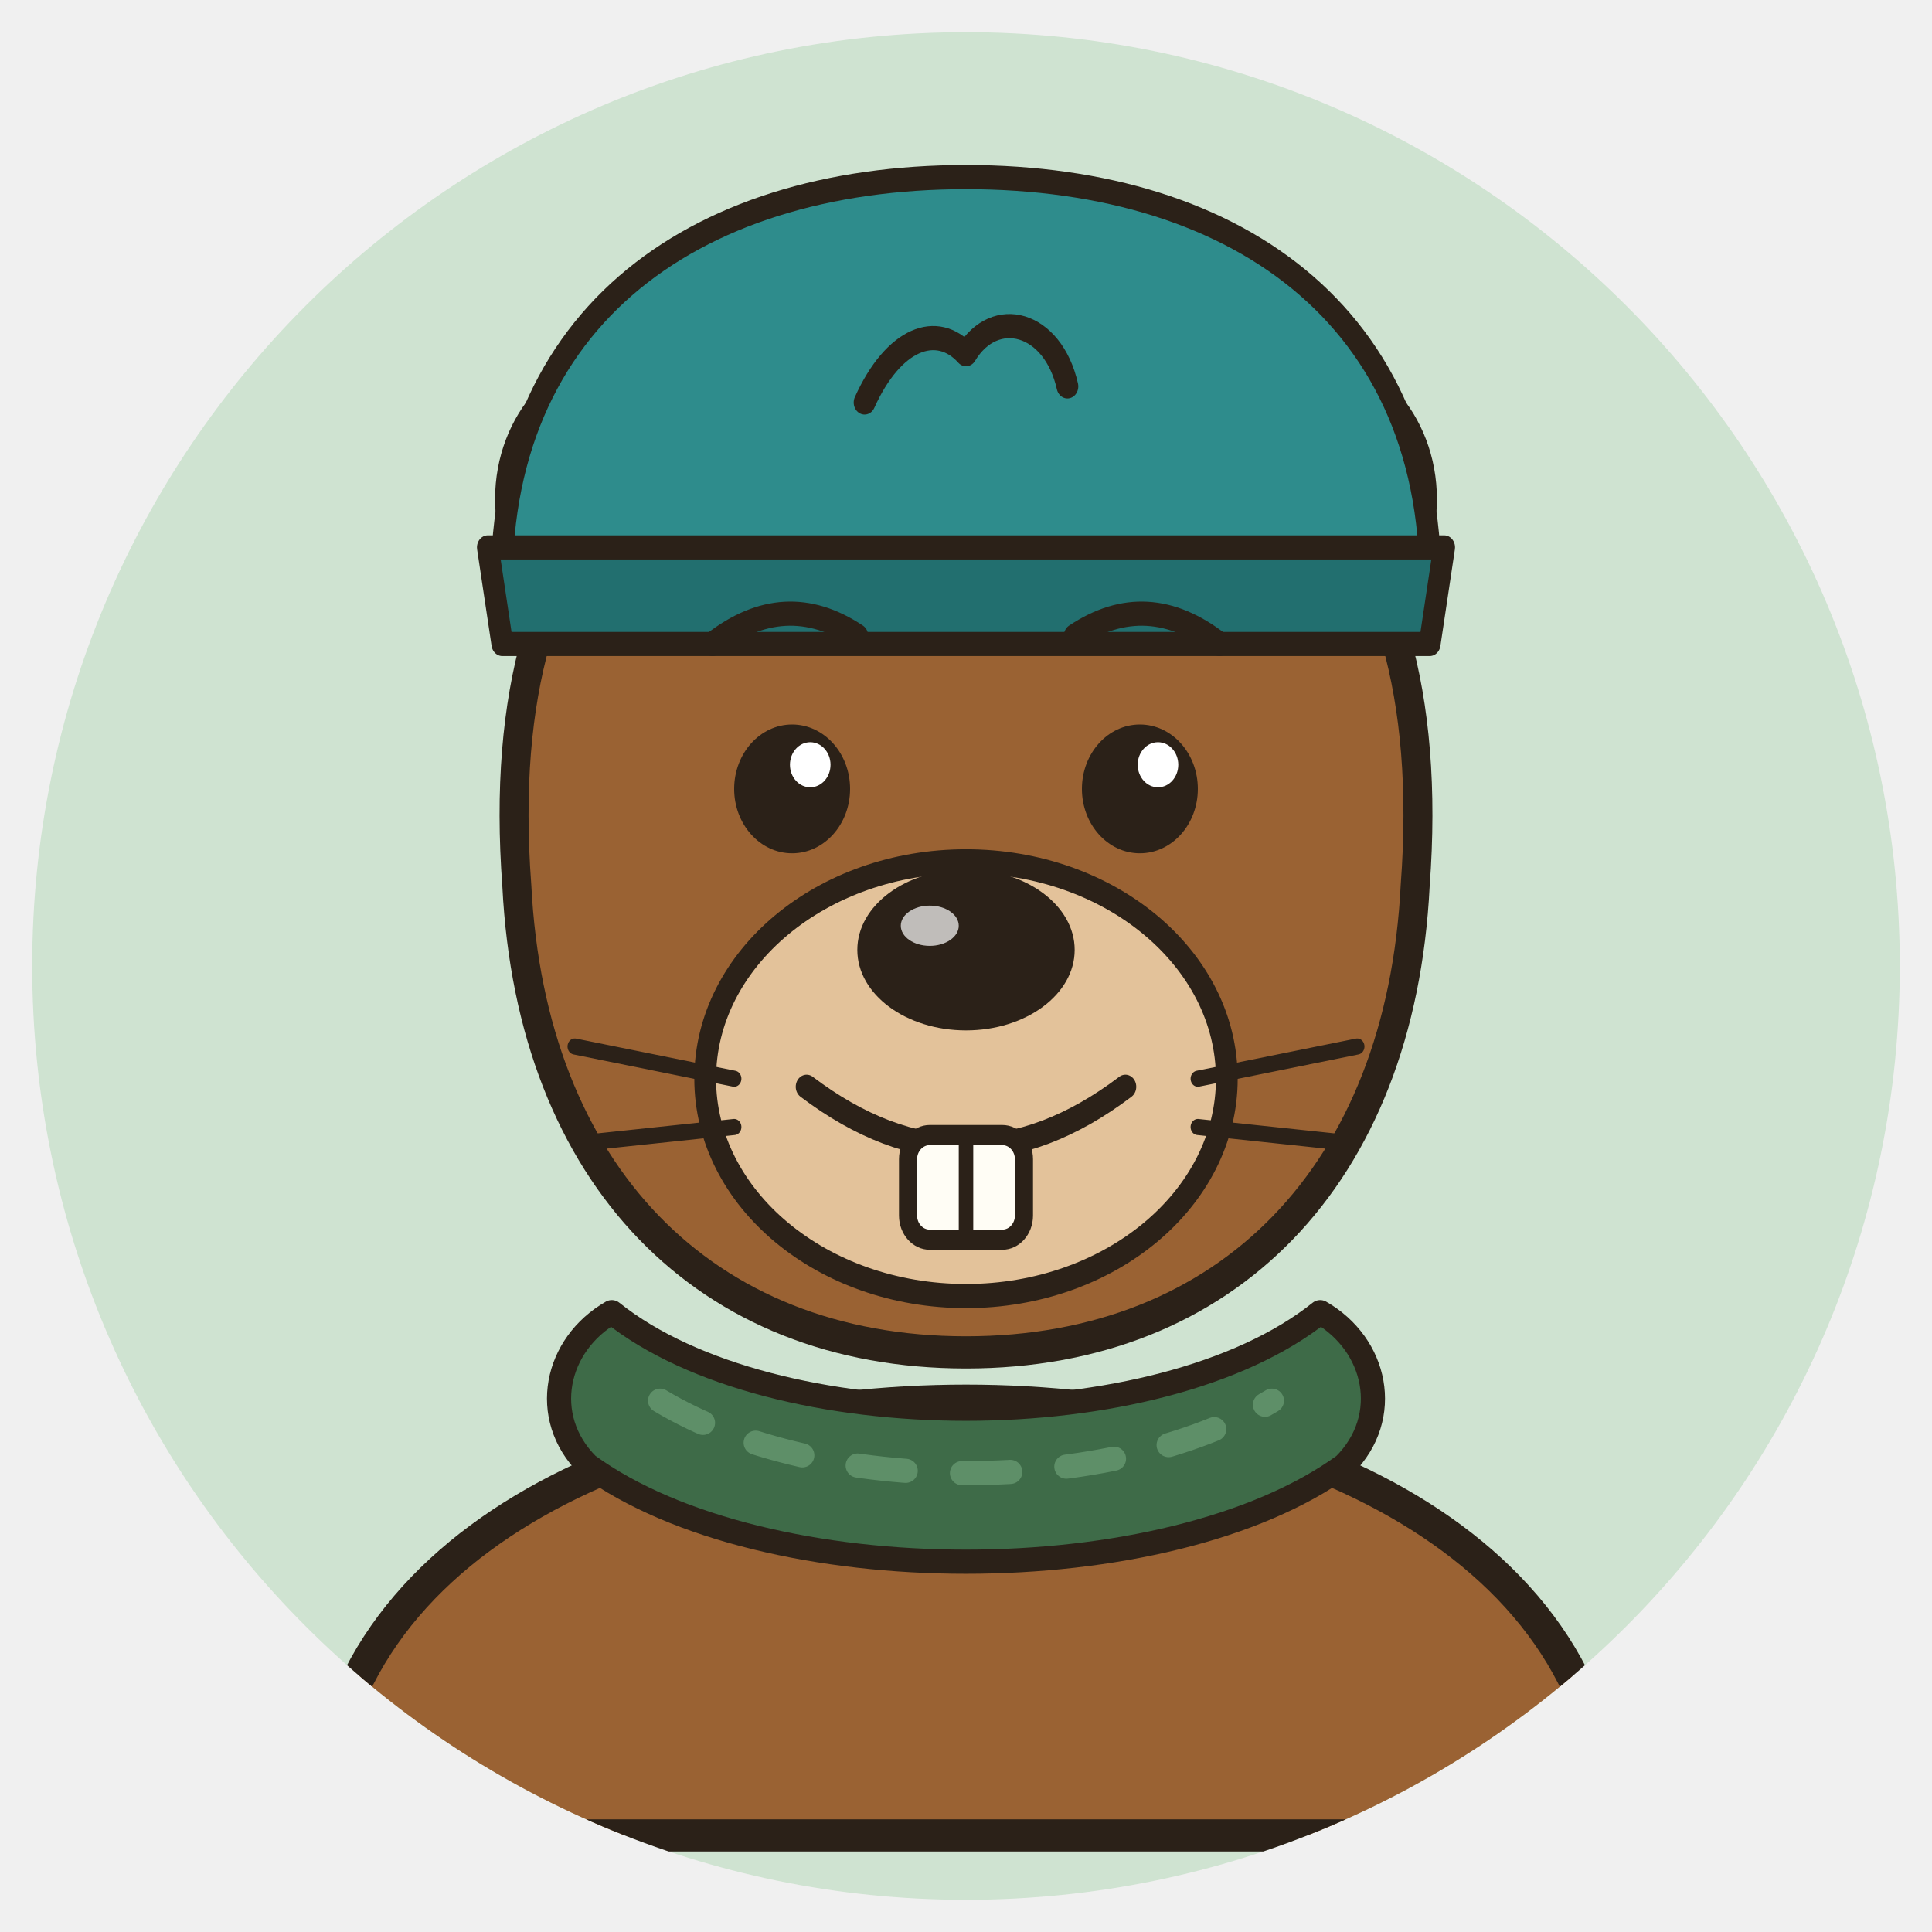
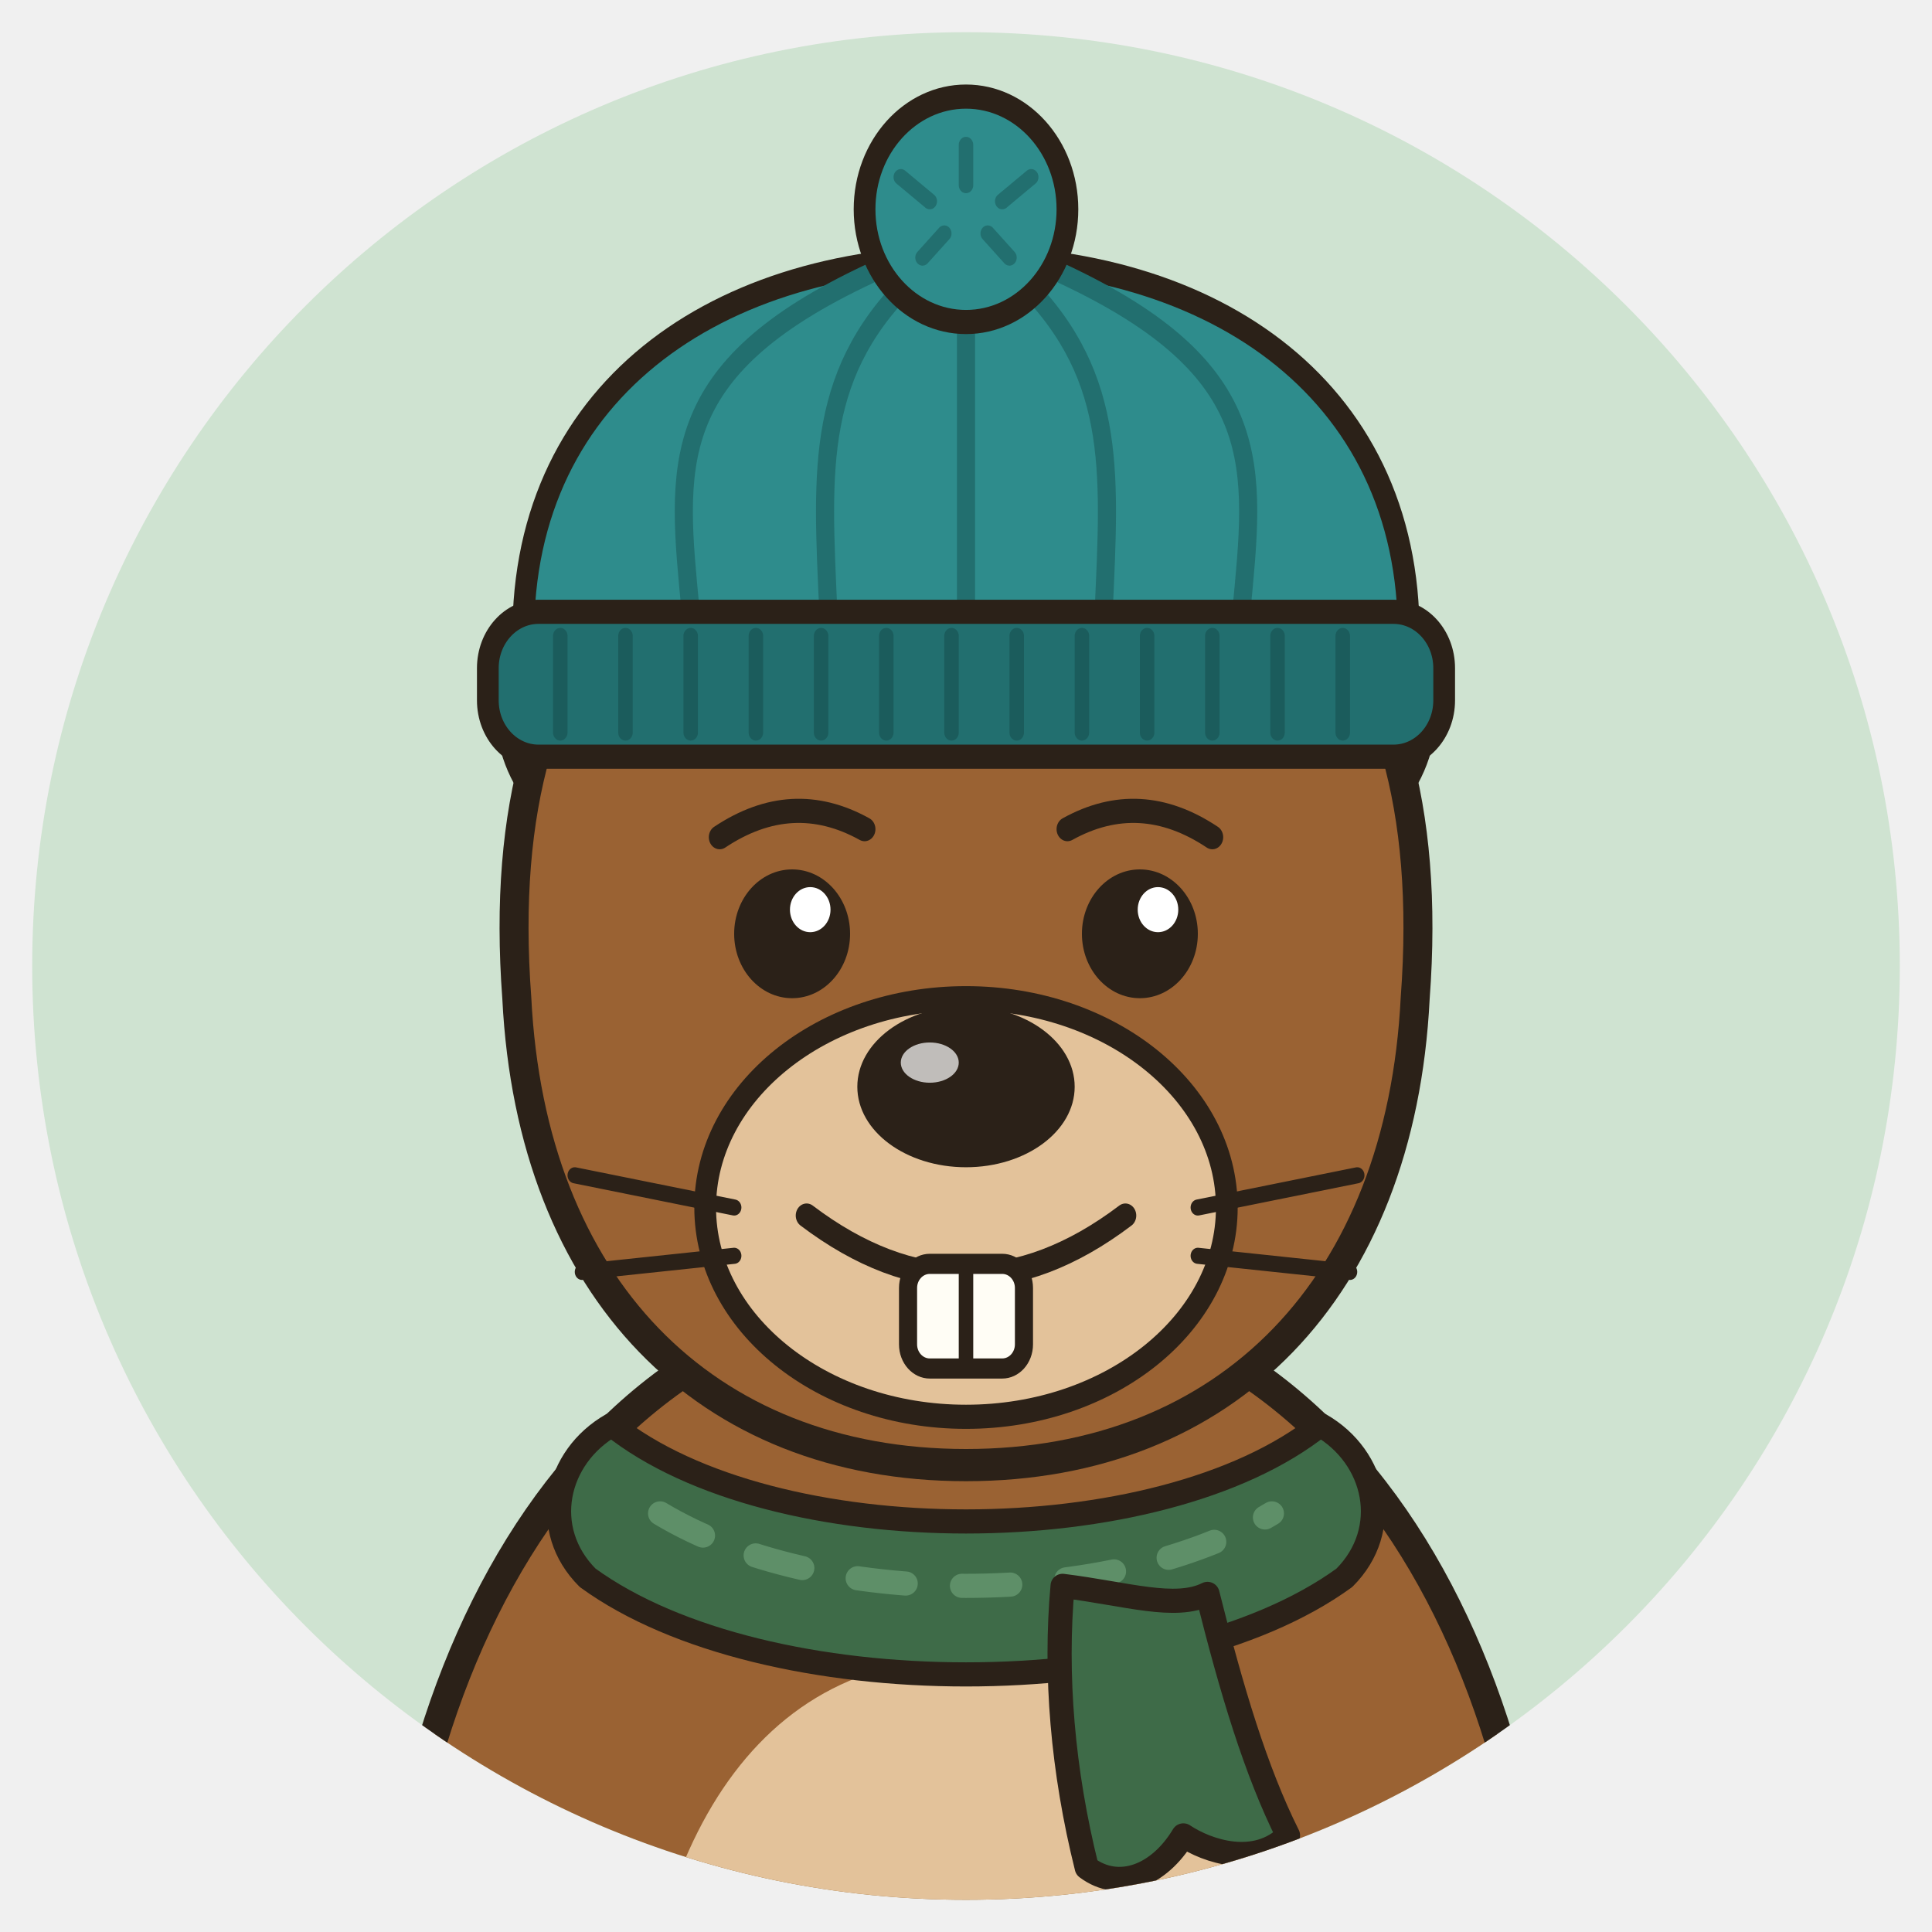
<svg xmlns="http://www.w3.org/2000/svg" viewBox="0 0 240 240" role="img" aria-label="Biber">
  <clipPath id="badgeclip">
    <circle cx="120" cy="120" r="116" />
  </clipPath>
  <circle cx="120" cy="120" r="116" fill="#CFE3D1" />
  <g clip-path="url(#badgeclip)">
-     <g transform="translate(-30 -22)">
-       <path d="M70 250 C70 214 110 196 150 196 C190 196 230 214 230 250 Z" fill="#9A6233" stroke="#2B2118" stroke-width="4" stroke-linejoin="round" stroke-linecap="round" />
-       <path d="M106 185 C126 201 174 201 194 185 C201 189 203 198 197 204 C175 220 125 220 103 204 C97 198 99 189 106 185 Z" fill="#3E6B48" stroke="#2B2118" stroke-width="3" stroke-linejoin="round" stroke-linecap="round" />
+     <g transform="translate(-30 -8)">
+       <g transform="translate(150 0) scale(0.9 1) translate(-150 0)">
+         <ellipse cx="116" cy="334" rx="30" ry="12" fill="#5C3A1E" stroke="#2B2118" stroke-linejoin="round" stroke-linecap="round" stroke-width="4" />
+         <ellipse cx="184" cy="334" rx="30" ry="12" fill="#5C3A1E" stroke="#2B2118" stroke-linejoin="round" stroke-linecap="round" stroke-width="4" />
+         <path d="M150 168 C206 168 232 220 230 270 C228 316 196 338 150 338 C104 338 72 316 70 270 C68 220 94 168 150 168 Z" fill="#9A6233" stroke="#2B2118" stroke-linejoin="round" stroke-linecap="round" stroke-width="4" />
+         <path d="M150 214 C182 214 196 242 196 276 C196 306 176 324 150 324 C124 324 104 306 104 276 C104 242 118 214 150 214 Z" fill="#E3C29A" />
+       </g>
+       <path d="M106 185 C126 201 174 201 194 185 C201 189 203 198 197 204 C175 220 125 220 103 204 C97 198 99 189 106 185 Z" fill="#3E6B48" stroke="#2B2118" stroke-linejoin="round" stroke-linecap="round" stroke-width="3" />
      <path d="M112 196 C132 208 168 208 188 196" fill="none" stroke="#5E8F68" stroke-width="3" stroke-dasharray="6 7" stroke-linecap="round" />
-       <path d="M60 236 C60 270 240 270 240 236 L240 300 L60 300 Z" fill="#9A6233" />
-       <g transform="translate(0 0) scale(1.0) translate(150 0) scale(0.9 1) translate(-150 0)">
-         <circle cx="104" cy="84" r="17" fill="#9A6233" stroke="#2B2118" stroke-width="4" stroke-linejoin="round" stroke-linecap="round" />
-         <circle cx="196" cy="84" r="17" fill="#9A6233" stroke="#2B2118" stroke-width="4" stroke-linejoin="round" stroke-linecap="round" />
-         <circle cx="104" cy="86" r="8" fill="#E3C29A" />
-         <circle cx="196" cy="86" r="8" fill="#E3C29A" />
-         <path d="M88 132 C84 84 112 66 150 66 C188 66 216 84 212 132 C210 168 186 190 150 190 C114 190 90 168 88 132 Z" fill="#9A6233" stroke="#2B2118" stroke-width="4" stroke-linejoin="round" stroke-linecap="round" />
-         <path d="M86 98 C84 62 112 44 150 44 C188 44 216 62 214 98 Z" fill="#2E8C8C" stroke="#2B2118" stroke-width="3" stroke-linejoin="round" stroke-linecap="round" />
-         <path d="M84 90 L216 90 L214 102 L86 102 Z" fill="#226F6F" stroke="#2B2118" stroke-width="3" stroke-linejoin="round" stroke-linecap="round" />
-         <path d="M136 72 C140 64 146 62 150 66 C154 60 162 62 164 70" fill="none" stroke="#2B2118" stroke-width="3" stroke-linejoin="round" stroke-linecap="round" />
-         <ellipse cx="150" cy="156" rx="36" ry="27" fill="#E3C29A" stroke="#2B2118" stroke-width="3" stroke-linejoin="round" stroke-linecap="round" />
-         <circle cx="126" cy="120" r="8" fill="#2B2118" />
-         <circle cx="174" cy="120" r="8" fill="#2B2118" />
-         <circle cx="128.5" cy="117" r="2.8" fill="#fff" />
-         <circle cx="176.5" cy="117" r="2.8" fill="#fff" />
-         <path d="M115 102 Q125 95 135 101" fill="none" stroke="#2B2118" stroke-width="3" stroke-linejoin="round" stroke-linecap="round" />
-         <path d="M165 101 Q175 95 185 102" fill="none" stroke="#2B2118" stroke-width="3" stroke-linejoin="round" stroke-linecap="round" />
-         <ellipse cx="150" cy="140" rx="15" ry="10" fill="#2B2118" />
-         <ellipse cx="145" cy="137" rx="4" ry="2.5" fill="#fff" opacity=".7" />
-         <path d="M128 157 Q150 172 172 157" fill="none" stroke="#2B2118" stroke-width="3" stroke-linejoin="round" stroke-linecap="round" />
-         <rect x="142" y="163" width="16" height="13" rx="3" fill="#FFFDF5" stroke="#2B2118" stroke-width="2.5" stroke-linejoin="round" stroke-linecap="round" />
-         <line x1="150" y1="164" x2="150" y2="175" stroke="#2B2118" stroke-width="2" />
+       <path d="M162 205 C170 206 176 208 180 206 C183 218 186 228 190 236 C186 240 180 238 177 236 C174 241 169 243 165 240 C162 228 161 216 162 205 Z" fill="#3E6B48" stroke="#2B2118" stroke-linejoin="round" stroke-linecap="round" stroke-width="3" />
+       <g transform="translate(150 0) scale(0.9 1) translate(-150 0)">
+         <circle cx="103" cy="96" r="16" fill="#9A6233" stroke="#2B2118" stroke-linejoin="round" stroke-linecap="round" stroke-width="4" />
+         <circle cx="197" cy="96" r="16" fill="#9A6233" stroke="#2B2118" stroke-linejoin="round" stroke-linecap="round" stroke-width="4" />
+         <circle cx="103" cy="98" r="7" fill="#E3C29A" />
+         <circle cx="197" cy="98" r="7" fill="#E3C29A" />
+         <path d="M88 132 C84 84 112 66 150 66 C188 66 216 84 212 132 C210 168 186 190 150 190 C114 190 90 168 88 132 Z" fill="#9A6233" stroke="#2B2118" stroke-linejoin="round" stroke-linecap="round" stroke-width="4" />
+         <path d="M89 90 C87 58 114 40 150 40 C186 40 213 58 211 90 Z" fill="#2E8C8C" stroke="#2B2118" stroke-linejoin="round" stroke-linecap="round" stroke-width="3" />
+         <g fill="none" stroke="#226F6F" stroke-width="2.5" stroke-linecap="round">
+           <path d="M112 84 C110.1 66 108.2 54 136.7 42" />
+           <path d="M131 84 C130.1 66 129.1 54 143.3 42" />
+           <path d="M150 84 C150.0 66 150.0 54 150.0 42" />
+           <path d="M169 84 C169.9 66 170.9 54 156.7 42" />
+           <path d="M188 84 C189.9 66 191.8 54 163.3 42" />
+         </g>
+         <circle cx="150" cy="34" r="14" fill="#2E8C8C" stroke="#2B2118" stroke-linejoin="round" stroke-linecap="round" stroke-width="3" />
+         <path d="M141 30 l4 3 M150 26 v5 M159 30 l-4 3 M144 40 l3 -3 M156 40 l-3 -3" stroke="#226F6F" stroke-width="2" stroke-linecap="round" />
+         <rect x="84" y="84" width="132" height="18" rx="7" fill="#226F6F" stroke="#2B2118" stroke-linejoin="round" stroke-linecap="round" stroke-width="3" />
+         <g stroke="#1B5C5C" stroke-width="2" stroke-linecap="round">
+           <line x1="94" y1="87" x2="94" y2="99" />
+           <line x1="103" y1="87" x2="103" y2="99" />
+           <line x1="112" y1="87" x2="112" y2="99" />
+           <line x1="121" y1="87" x2="121" y2="99" />
+           <line x1="130" y1="87" x2="130" y2="99" />
+           <line x1="139" y1="87" x2="139" y2="99" />
+           <line x1="148" y1="87" x2="148" y2="99" />
+           <line x1="157" y1="87" x2="157" y2="99" />
+           <line x1="166" y1="87" x2="166" y2="99" />
+           <line x1="175" y1="87" x2="175" y2="99" />
+           <line x1="184" y1="87" x2="184" y2="99" />
+           <line x1="193" y1="87" x2="193" y2="99" />
+           <line x1="202" y1="87" x2="202" y2="99" />
+         </g>
+         <ellipse cx="150" cy="158" rx="36" ry="26" fill="#E3C29A" stroke="#2B2118" stroke-linejoin="round" stroke-linecap="round" stroke-width="3" />
+         <circle cx="126" cy="124" r="8" fill="#2B2118" />
+         <circle cx="174" cy="124" r="8" fill="#2B2118" />
+         <circle cx="128.5" cy="121" r="2.8" fill="#fff" />
+         <circle cx="176.5" cy="121" r="2.8" fill="#fff" />
+         <path d="M116 112 Q126 106 136 111" fill="none" stroke="#2B2118" stroke-linejoin="round" stroke-linecap="round" stroke-width="3" />
+         <path d="M164 111 Q174 106 184 112" fill="none" stroke="#2B2118" stroke-linejoin="round" stroke-linecap="round" stroke-width="3" />
+         <ellipse cx="150" cy="143" rx="15" ry="10" fill="#2B2118" />
+         <ellipse cx="145" cy="140" rx="4" ry="2.5" fill="#fff" opacity=".7" />
+         <path d="M128 159 Q150 174 172 159" fill="none" stroke="#2B2118" stroke-linejoin="round" stroke-linecap="round" stroke-width="3" />
+         <rect x="142" y="165" width="16" height="13" rx="3" fill="#FFFDF5" stroke="#2B2118" stroke-linejoin="round" stroke-linecap="round" stroke-width="2.5" />
+         <line x1="150" y1="166" x2="150" y2="177" stroke="#2B2118" stroke-width="2" />
        <g stroke="#2B2118" stroke-width="2" stroke-linecap="round">
-           <line x1="118" y1="156" x2="96" y2="152" />
-           <line x1="118" y1="162" x2="97" y2="164" />
-           <line x1="182" y1="156" x2="204" y2="152" />
-           <line x1="182" y1="162" x2="203" y2="164" />
+           <line x1="118" y1="158" x2="96" y2="154" />
+           <line x1="118" y1="164" x2="97" y2="166" />
+           <line x1="182" y1="158" x2="204" y2="154" />
+           <line x1="182" y1="164" x2="203" y2="166" />
        </g>
      </g>
    </g>
  </g>
</svg>
